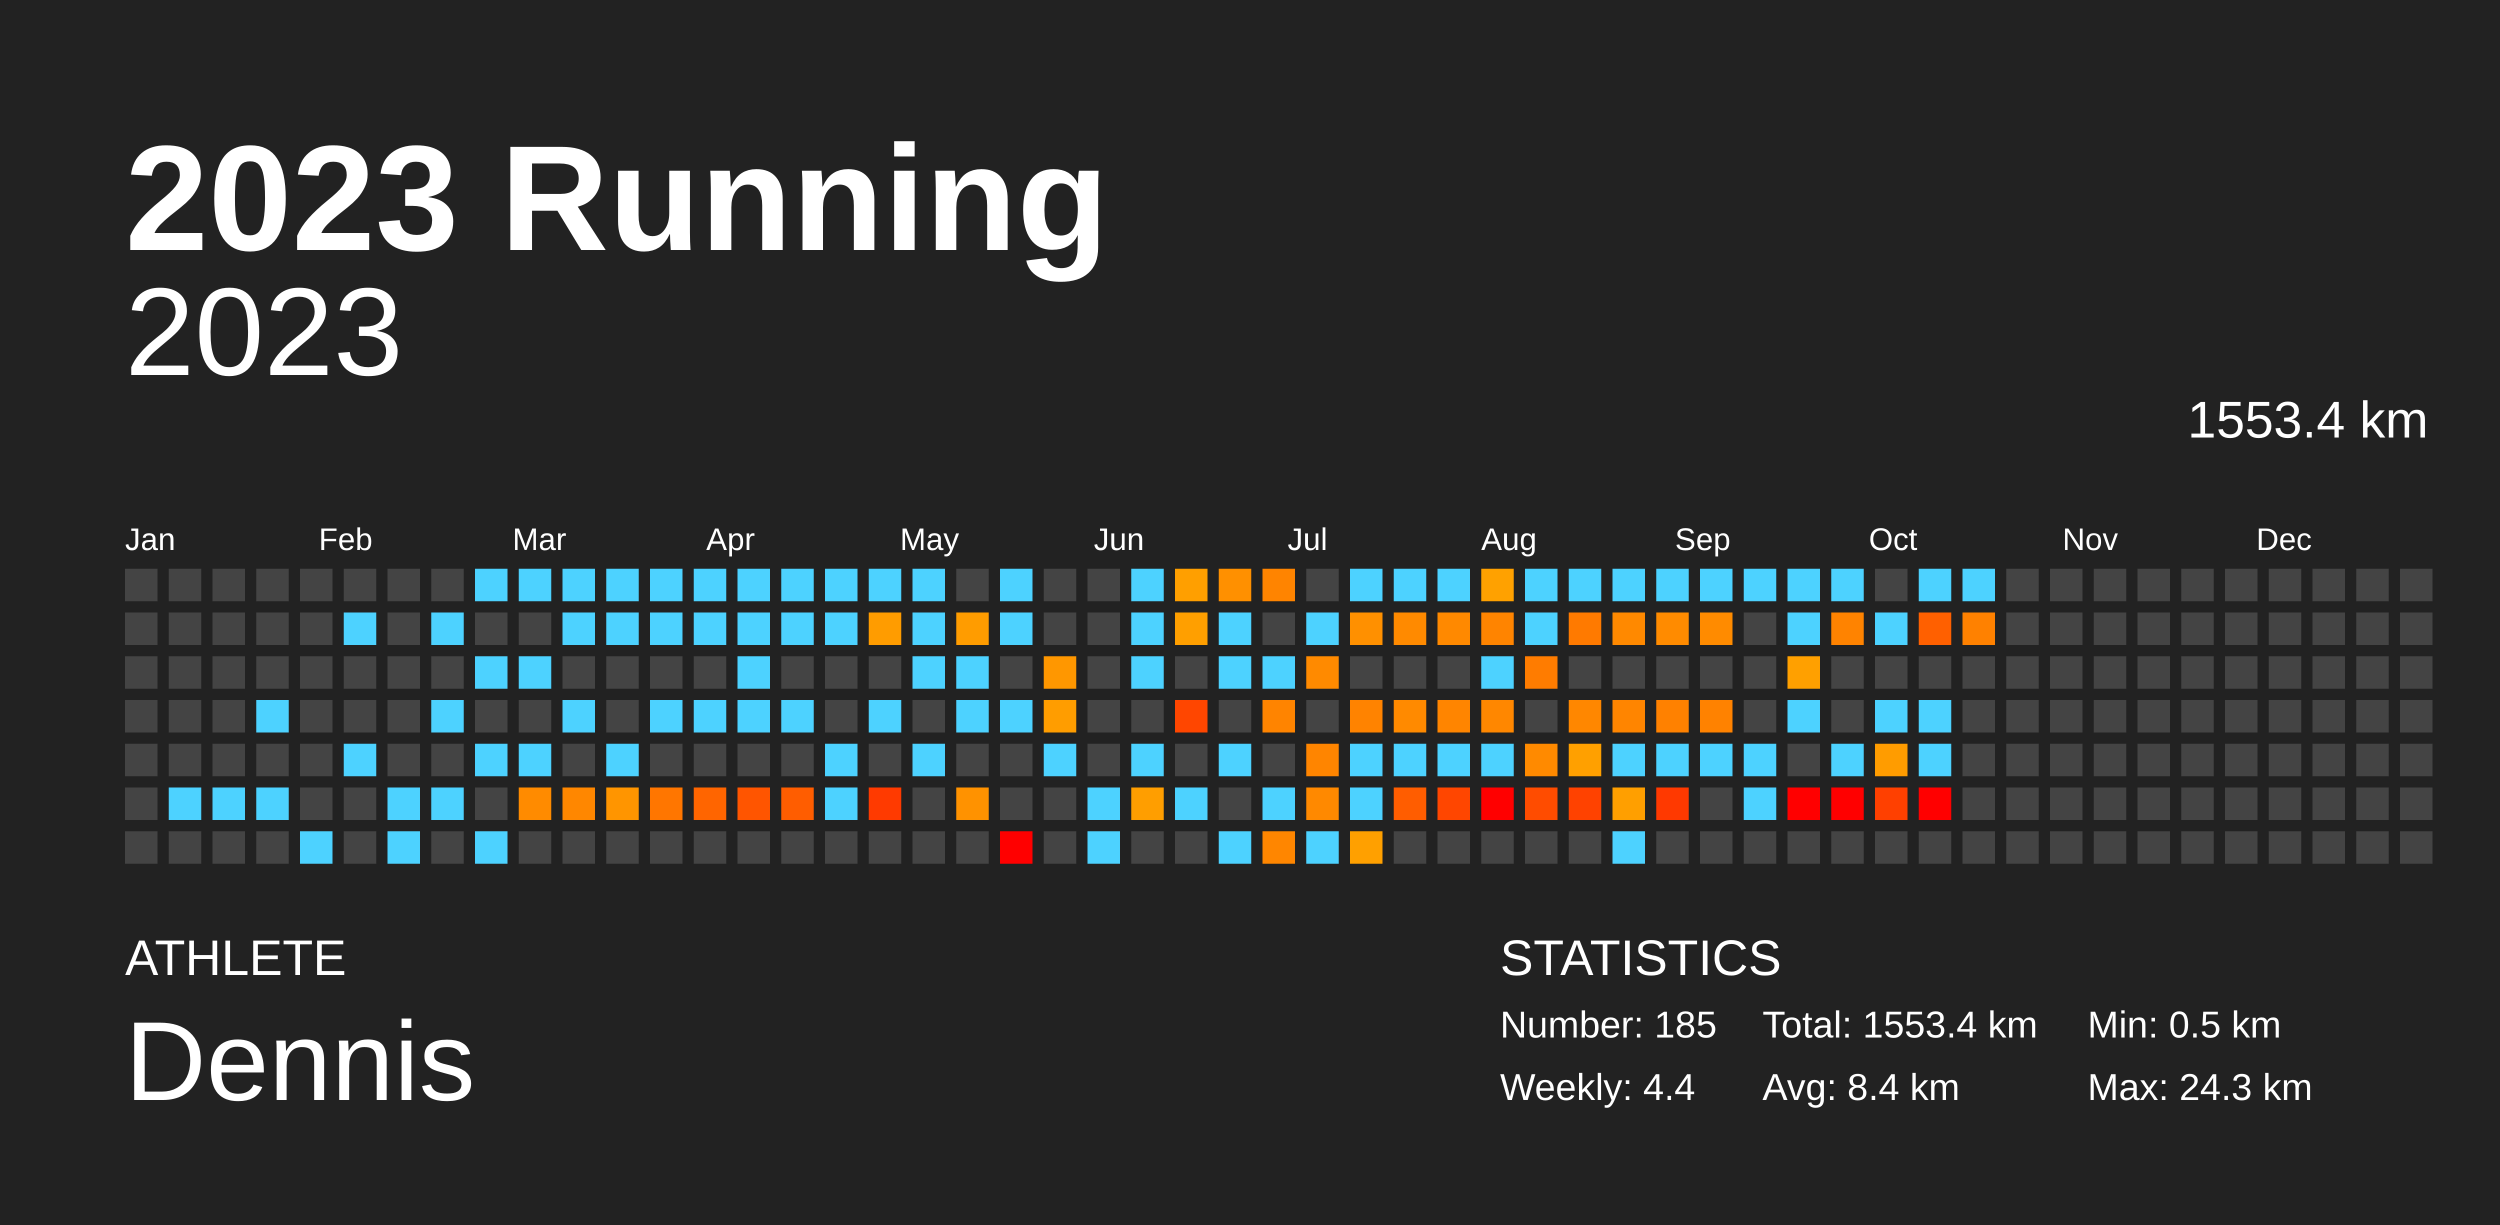
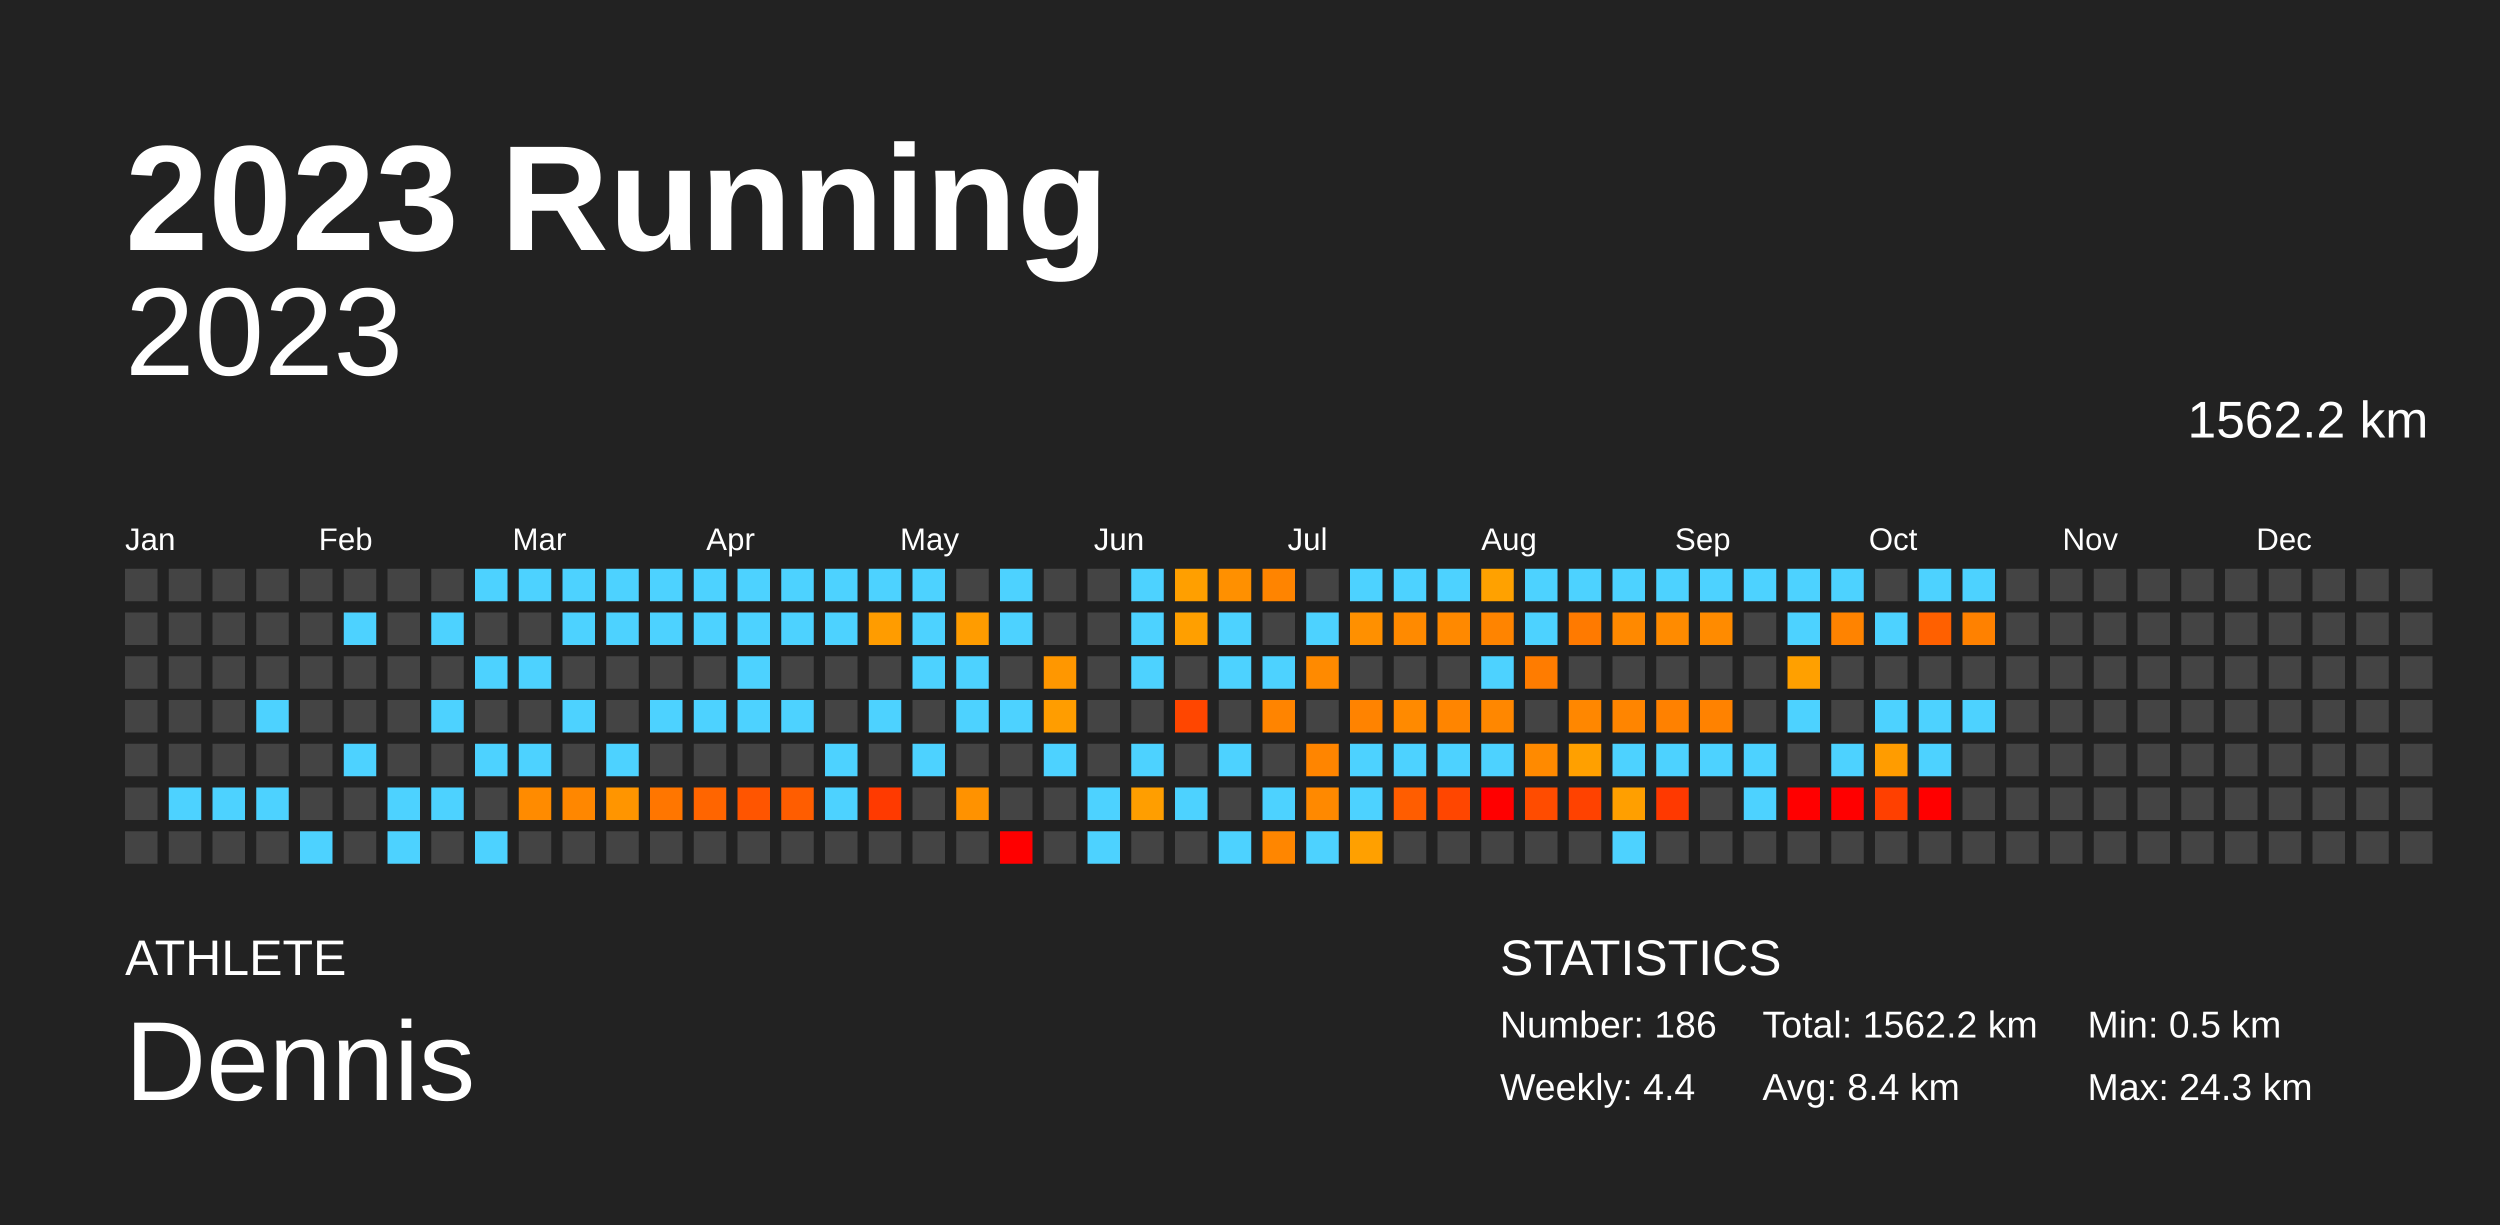
<svg xmlns="http://www.w3.org/2000/svg" baseProfile="full" height="98mm" version="1.1" viewBox="0,0,200,98" width="200mm">
  <defs />
  <rect fill="#222222" height="98" width="200" x="0" y="0" />
  <text fill="#FFFFFF" style="font-size:12px; font-family:Arial; font-weight:bold;" x="10" y="20">2023 Running</text>
  <text fill="#FFFFFF" style="font-size:4px; font-family:Arial" x="10" y="78">ATHLETE</text>
  <text fill="#FFFFFF" style="font-size:9px; font-family:Arial" x="10" y="88">Dennis</text>
  <text fill="#FFFFFF" style="font-size:4px; font-family:Arial" x="120" y="78">STATISTICS</text>
-   <text fill="#FFFFFF" style="font-size:3px; font-family:Arial" x="120" y="83">Number: 185</text>
+   <text fill="#FFFFFF" style="font-size:3px; font-family:Arial" x="120" y="83">Number: 186</text>
  <text fill="#FFFFFF" style="font-size:3px; font-family:Arial" x="120" y="88">Weekly: 4.4</text>
-   <text fill="#FFFFFF" style="font-size:3px; font-family:Arial" x="141" y="83">Total: 1553.4 km</text>
+   <text fill="#FFFFFF" style="font-size:3px; font-family:Arial" x="141" y="83">Total: 1562.2 km</text>
  <text fill="#FFFFFF" style="font-size:3px; font-family:Arial" x="141" y="88">Avg: 8.4 km</text>
  <text fill="#FFFFFF" style="font-size:3px; font-family:Arial" x="167" y="83">Min: 0.5 km</text>
  <text fill="#FFFFFF" style="font-size:3px; font-family:Arial" x="167" y="88">Max: 24.3 km</text>
  <text alignment-baseline="hanging" fill="#FFFFFF" style="font-size:10.0px; font-family:Arial;" x="10" y="30">2023</text>
-   <text alignment-baseline="hanging" fill="#FFFFFF" style="font-size:4.125px; font-family:Arial;" x="175" y="35">1553.4 km</text>
+   <text alignment-baseline="hanging" fill="#FFFFFF" style="font-size:4.125px; font-family:Arial;" x="175" y="35">1562.2 km</text>
  <text fill="#FFFFFF" style="font-size:2.5px; font-family:Arial" x="10.0" y="44">Jan</text>
  <text fill="#FFFFFF" style="font-size:2.5px; font-family:Arial" x="25.5" y="44">Feb</text>
  <text fill="#FFFFFF" style="font-size:2.5px; font-family:Arial" x="41.0" y="44">Mar</text>
  <text fill="#FFFFFF" style="font-size:2.5px; font-family:Arial" x="56.5" y="44">Apr</text>
  <text fill="#FFFFFF" style="font-size:2.5px; font-family:Arial" x="72.0" y="44">May</text>
  <text fill="#FFFFFF" style="font-size:2.5px; font-family:Arial" x="87.5" y="44">Jun</text>
  <text fill="#FFFFFF" style="font-size:2.5px; font-family:Arial" x="103.0" y="44">Jul</text>
  <text fill="#FFFFFF" style="font-size:2.5px; font-family:Arial" x="118.5" y="44">Aug</text>
  <text fill="#FFFFFF" style="font-size:2.5px; font-family:Arial" x="134.0" y="44">Sep</text>
  <text fill="#FFFFFF" style="font-size:2.5px; font-family:Arial" x="149.5" y="44">Oct</text>
  <text fill="#FFFFFF" style="font-size:2.5px; font-family:Arial" x="165.0" y="44">Nov</text>
  <text fill="#FFFFFF" style="font-size:2.5px; font-family:Arial" x="180.5" y="44">Dec</text>
  <rect fill="#444444" height="2.6" width="2.6" x="10.0" y="45.5" />
  <rect fill="#444444" height="2.6" width="2.6" x="10.0" y="49.0" />
  <rect fill="#444444" height="2.6" width="2.6" x="10.0" y="52.5" />
  <rect fill="#444444" height="2.6" width="2.6" x="10.0" y="56.0" />
  <rect fill="#444444" height="2.6" width="2.6" x="10.0" y="59.5" />
  <rect fill="#444444" height="2.6" width="2.6" x="10.0" y="63.0" />
  <rect fill="#444444" height="2.6" width="2.6" x="10.0" y="66.5" />
  <rect fill="#444444" height="2.6" width="2.6" x="13.5" y="45.5" />
  <rect fill="#444444" height="2.6" width="2.6" x="13.5" y="49.0" />
  <rect fill="#444444" height="2.6" width="2.6" x="13.5" y="52.5" />
  <rect fill="#444444" height="2.6" width="2.6" x="13.5" y="56.0" />
  <rect fill="#444444" height="2.6" width="2.6" x="13.5" y="59.5" />
  <rect fill="#4dd2ff" height="2.6" width="2.6" x="13.5" y="63.0" />
  <rect fill="#444444" height="2.6" width="2.6" x="13.5" y="66.5" />
  <rect fill="#444444" height="2.6" width="2.6" x="17.0" y="45.5" />
  <rect fill="#444444" height="2.6" width="2.6" x="17.0" y="49.0" />
  <rect fill="#444444" height="2.6" width="2.6" x="17.0" y="52.5" />
  <rect fill="#444444" height="2.6" width="2.6" x="17.0" y="56.0" />
  <rect fill="#444444" height="2.6" width="2.6" x="17.0" y="59.5" />
  <rect fill="#4dd2ff" height="2.6" width="2.6" x="17.0" y="63.0" />
  <rect fill="#444444" height="2.6" width="2.6" x="17.0" y="66.5" />
  <rect fill="#444444" height="2.6" width="2.6" x="20.5" y="45.5" />
  <rect fill="#444444" height="2.6" width="2.6" x="20.5" y="49.0" />
  <rect fill="#444444" height="2.6" width="2.6" x="20.5" y="52.5" />
  <rect fill="#4dd2ff" height="2.6" width="2.6" x="20.5" y="56.0" />
  <rect fill="#444444" height="2.6" width="2.6" x="20.5" y="59.5" />
  <rect fill="#4dd2ff" height="2.6" width="2.6" x="20.5" y="63.0" />
  <rect fill="#444444" height="2.6" width="2.6" x="20.5" y="66.5" />
  <rect fill="#444444" height="2.6" width="2.6" x="24.0" y="45.5" />
  <rect fill="#444444" height="2.6" width="2.6" x="24.0" y="49.0" />
  <rect fill="#444444" height="2.6" width="2.6" x="24.0" y="52.5" />
  <rect fill="#444444" height="2.6" width="2.6" x="24.0" y="56.0" />
  <rect fill="#444444" height="2.6" width="2.6" x="24.0" y="59.5" />
  <rect fill="#444444" height="2.6" width="2.6" x="24.0" y="63.0" />
  <rect fill="#4dd2ff" height="2.6" width="2.6" x="24.0" y="66.5" />
  <rect fill="#444444" height="2.6" width="2.6" x="27.5" y="45.5" />
  <rect fill="#4dd2ff" height="2.6" width="2.6" x="27.5" y="49.0" />
  <rect fill="#444444" height="2.6" width="2.6" x="27.5" y="52.5" />
  <rect fill="#444444" height="2.6" width="2.6" x="27.5" y="56.0" />
  <rect fill="#4dd2ff" height="2.6" width="2.6" x="27.5" y="59.5" />
  <rect fill="#444444" height="2.6" width="2.6" x="27.5" y="63.0" />
  <rect fill="#444444" height="2.6" width="2.6" x="27.5" y="66.5" />
  <rect fill="#444444" height="2.6" width="2.6" x="31.0" y="45.5" />
  <rect fill="#444444" height="2.6" width="2.6" x="31.0" y="49.0" />
  <rect fill="#444444" height="2.6" width="2.6" x="31.0" y="52.5" />
  <rect fill="#444444" height="2.6" width="2.6" x="31.0" y="56.0" />
  <rect fill="#444444" height="2.6" width="2.6" x="31.0" y="59.5" />
  <rect fill="#4dd2ff" height="2.6" width="2.6" x="31.0" y="63.0" />
  <rect fill="#4dd2ff" height="2.6" width="2.6" x="31.0" y="66.5" />
  <rect fill="#444444" height="2.6" width="2.6" x="34.5" y="45.5" />
  <rect fill="#4dd2ff" height="2.6" width="2.6" x="34.5" y="49.0" />
  <rect fill="#444444" height="2.6" width="2.6" x="34.5" y="52.5" />
  <rect fill="#4dd2ff" height="2.6" width="2.6" x="34.5" y="56.0" />
  <rect fill="#444444" height="2.6" width="2.6" x="34.5" y="59.5" />
  <rect fill="#4dd2ff" height="2.6" width="2.6" x="34.5" y="63.0" />
  <rect fill="#444444" height="2.6" width="2.6" x="34.5" y="66.5" />
  <rect fill="#4dd2ff" height="2.6" width="2.6" x="38.0" y="45.5" />
  <rect fill="#444444" height="2.6" width="2.6" x="38.0" y="49.0" />
  <rect fill="#4dd2ff" height="2.6" width="2.6" x="38.0" y="52.5" />
  <rect fill="#444444" height="2.6" width="2.6" x="38.0" y="56.0" />
  <rect fill="#4dd2ff" height="2.6" width="2.6" x="38.0" y="59.5" />
  <rect fill="#444444" height="2.6" width="2.6" x="38.0" y="63.0" />
  <rect fill="#4dd2ff" height="2.6" width="2.6" x="38.0" y="66.5" />
  <rect fill="#4dd2ff" height="2.6" width="2.6" x="41.5" y="45.5" />
  <rect fill="#444444" height="2.6" width="2.6" x="41.5" y="49.0" />
  <rect fill="#4dd2ff" height="2.6" width="2.6" x="41.5" y="52.5" />
  <rect fill="#444444" height="2.6" width="2.6" x="41.5" y="56.0" />
  <rect fill="#4dd2ff" height="2.6" width="2.6" x="41.5" y="59.5" />
  <rect fill="#ff8b00" height="2.6" width="2.6" x="41.5" y="63.0" />
  <rect fill="#444444" height="2.6" width="2.6" x="41.5" y="66.5" />
  <rect fill="#4dd2ff" height="2.6" width="2.6" x="45.0" y="45.5" />
  <rect fill="#4dd2ff" height="2.6" width="2.6" x="45.0" y="49.0" />
  <rect fill="#444444" height="2.6" width="2.6" x="45.0" y="52.5" />
  <rect fill="#4dd2ff" height="2.6" width="2.6" x="45.0" y="56.0" />
  <rect fill="#444444" height="2.6" width="2.6" x="45.0" y="59.5" />
  <rect fill="#ff8700" height="2.6" width="2.6" x="45.0" y="63.0" />
  <rect fill="#444444" height="2.6" width="2.6" x="45.0" y="66.5" />
  <rect fill="#4dd2ff" height="2.6" width="2.6" x="48.5" y="45.5" />
  <rect fill="#4dd2ff" height="2.6" width="2.6" x="48.5" y="49.0" />
  <rect fill="#444444" height="2.6" width="2.6" x="48.5" y="52.5" />
  <rect fill="#444444" height="2.6" width="2.6" x="48.5" y="56.0" />
  <rect fill="#4dd2ff" height="2.6" width="2.6" x="48.5" y="59.5" />
  <rect fill="#ff9500" height="2.6" width="2.6" x="48.5" y="63.0" />
  <rect fill="#444444" height="2.6" width="2.6" x="48.5" y="66.5" />
  <rect fill="#4dd2ff" height="2.6" width="2.6" x="52.0" y="45.5" />
  <rect fill="#4dd2ff" height="2.6" width="2.6" x="52.0" y="49.0" />
  <rect fill="#444444" height="2.6" width="2.6" x="52.0" y="52.5" />
  <rect fill="#4dd2ff" height="2.6" width="2.6" x="52.0" y="56.0" />
  <rect fill="#444444" height="2.6" width="2.6" x="52.0" y="59.5" />
  <rect fill="#ff7600" height="2.6" width="2.6" x="52.0" y="63.0" />
  <rect fill="#444444" height="2.6" width="2.6" x="52.0" y="66.5" />
  <rect fill="#4dd2ff" height="2.6" width="2.6" x="55.5" y="45.5" />
  <rect fill="#4dd2ff" height="2.6" width="2.6" x="55.5" y="49.0" />
  <rect fill="#444444" height="2.6" width="2.6" x="55.5" y="52.5" />
  <rect fill="#4dd2ff" height="2.6" width="2.6" x="55.5" y="56.0" />
  <rect fill="#444444" height="2.6" width="2.6" x="55.5" y="59.5" />
  <rect fill="#ff6500" height="2.6" width="2.6" x="55.5" y="63.0" />
  <rect fill="#444444" height="2.6" width="2.6" x="55.5" y="66.5" />
  <rect fill="#4dd2ff" height="2.6" width="2.6" x="59.0" y="45.5" />
  <rect fill="#4dd2ff" height="2.6" width="2.6" x="59.0" y="49.0" />
  <rect fill="#4dd2ff" height="2.6" width="2.6" x="59.0" y="52.5" />
  <rect fill="#4dd2ff" height="2.6" width="2.6" x="59.0" y="56.0" />
  <rect fill="#444444" height="2.6" width="2.6" x="59.0" y="59.5" />
  <rect fill="#ff5500" height="2.6" width="2.6" x="59.0" y="63.0" />
  <rect fill="#444444" height="2.6" width="2.6" x="59.0" y="66.5" />
  <rect fill="#4dd2ff" height="2.6" width="2.6" x="62.5" y="45.5" />
  <rect fill="#4dd2ff" height="2.6" width="2.6" x="62.5" y="49.0" />
  <rect fill="#444444" height="2.6" width="2.6" x="62.5" y="52.5" />
  <rect fill="#4dd2ff" height="2.6" width="2.6" x="62.5" y="56.0" />
  <rect fill="#444444" height="2.6" width="2.6" x="62.5" y="59.5" />
  <rect fill="#ff5d00" height="2.6" width="2.6" x="62.5" y="63.0" />
  <rect fill="#444444" height="2.6" width="2.6" x="62.5" y="66.5" />
  <rect fill="#4dd2ff" height="2.6" width="2.6" x="66.0" y="45.5" />
  <rect fill="#4dd2ff" height="2.6" width="2.6" x="66.0" y="49.0" />
  <rect fill="#444444" height="2.6" width="2.6" x="66.0" y="52.5" />
  <rect fill="#444444" height="2.6" width="2.6" x="66.0" y="56.0" />
  <rect fill="#4dd2ff" height="2.6" width="2.6" x="66.0" y="59.5" />
  <rect fill="#4dd2ff" height="2.6" width="2.6" x="66.0" y="63.0" />
  <rect fill="#444444" height="2.6" width="2.6" x="66.0" y="66.5" />
  <rect fill="#4dd2ff" height="2.6" width="2.6" x="69.5" y="45.5" />
  <rect fill="#ff9c00" height="2.6" width="2.6" x="69.5" y="49.0" />
  <rect fill="#444444" height="2.6" width="2.6" x="69.5" y="52.5" />
  <rect fill="#4dd2ff" height="2.6" width="2.6" x="69.5" y="56.0" />
  <rect fill="#444444" height="2.6" width="2.6" x="69.5" y="59.5" />
  <rect fill="#ff3a00" height="2.6" width="2.6" x="69.5" y="63.0" />
  <rect fill="#444444" height="2.6" width="2.6" x="69.5" y="66.5" />
  <rect fill="#4dd2ff" height="2.6" width="2.6" x="73.0" y="45.5" />
  <rect fill="#4dd2ff" height="2.6" width="2.6" x="73.0" y="49.0" />
  <rect fill="#4dd2ff" height="2.6" width="2.6" x="73.0" y="52.5" />
  <rect fill="#444444" height="2.6" width="2.6" x="73.0" y="56.0" />
  <rect fill="#4dd2ff" height="2.6" width="2.6" x="73.0" y="59.5" />
  <rect fill="#444444" height="2.6" width="2.6" x="73.0" y="63.0" />
  <rect fill="#444444" height="2.6" width="2.6" x="73.0" y="66.5" />
  <rect fill="#444444" height="2.6" width="2.6" x="76.5" y="45.5" />
  <rect fill="#ff9c00" height="2.6" width="2.6" x="76.5" y="49.0" />
  <rect fill="#4dd2ff" height="2.6" width="2.6" x="76.5" y="52.5" />
  <rect fill="#4dd2ff" height="2.6" width="2.6" x="76.5" y="56.0" />
  <rect fill="#444444" height="2.6" width="2.6" x="76.5" y="59.5" />
  <rect fill="#ff9200" height="2.6" width="2.6" x="76.5" y="63.0" />
  <rect fill="#444444" height="2.6" width="2.6" x="76.5" y="66.5" />
  <rect fill="#4dd2ff" height="2.6" width="2.6" x="80.0" y="45.5" />
  <rect fill="#4dd2ff" height="2.6" width="2.6" x="80.0" y="49.0" />
  <rect fill="#444444" height="2.6" width="2.6" x="80.0" y="52.5" />
  <rect fill="#4dd2ff" height="2.6" width="2.6" x="80.0" y="56.0" />
  <rect fill="#444444" height="2.6" width="2.6" x="80.0" y="59.5" />
  <rect fill="#444444" height="2.6" width="2.6" x="80.0" y="63.0" />
  <rect fill="red" height="2.6" width="2.6" x="80.0" y="66.5" />
  <rect fill="#444444" height="2.6" width="2.6" x="83.5" y="45.5" />
  <rect fill="#444444" height="2.6" width="2.6" x="83.5" y="49.0" />
  <rect fill="#ff9700" height="2.6" width="2.6" x="83.5" y="52.5" />
  <rect fill="#ff9d00" height="2.6" width="2.6" x="83.5" y="56.0" />
  <rect fill="#4dd2ff" height="2.6" width="2.6" x="83.5" y="59.5" />
  <rect fill="#444444" height="2.6" width="2.6" x="83.5" y="63.0" />
  <rect fill="#444444" height="2.6" width="2.6" x="83.5" y="66.5" />
  <rect fill="#444444" height="2.6" width="2.6" x="87.0" y="45.5" />
  <rect fill="#444444" height="2.6" width="2.6" x="87.0" y="49.0" />
  <rect fill="#444444" height="2.6" width="2.6" x="87.0" y="52.5" />
  <rect fill="#444444" height="2.6" width="2.6" x="87.0" y="56.0" />
  <rect fill="#444444" height="2.6" width="2.6" x="87.0" y="59.5" />
  <rect fill="#4dd2ff" height="2.6" width="2.6" x="87.0" y="63.0" />
  <rect fill="#4dd2ff" height="2.6" width="2.6" x="87.0" y="66.5" />
  <rect fill="#4dd2ff" height="2.6" width="2.6" x="90.5" y="45.5" />
  <rect fill="#4dd2ff" height="2.6" width="2.6" x="90.5" y="49.0" />
  <rect fill="#4dd2ff" height="2.6" width="2.6" x="90.5" y="52.5" />
  <rect fill="#444444" height="2.6" width="2.6" x="90.5" y="56.0" />
  <rect fill="#4dd2ff" height="2.6" width="2.6" x="90.5" y="59.5" />
  <rect fill="#ff9e00" height="2.6" width="2.6" x="90.5" y="63.0" />
  <rect fill="#444444" height="2.6" width="2.6" x="90.5" y="66.5" />
  <rect fill="#ff9f00" height="2.6" width="2.6" x="94.0" y="45.5" />
  <rect fill="#ff9f00" height="2.6" width="2.6" x="94.0" y="49.0" />
  <rect fill="#444444" height="2.6" width="2.6" x="94.0" y="52.5" />
  <rect fill="#ff4600" height="2.6" width="2.6" x="94.0" y="56.0" />
  <rect fill="#444444" height="2.6" width="2.6" x="94.0" y="59.5" />
  <rect fill="#4dd2ff" height="2.6" width="2.6" x="94.0" y="63.0" />
  <rect fill="#444444" height="2.6" width="2.6" x="94.0" y="66.5" />
  <rect fill="#ff9000" height="2.6" width="2.6" x="97.5" y="45.5" />
  <rect fill="#4dd2ff" height="2.6" width="2.6" x="97.5" y="49.0" />
  <rect fill="#4dd2ff" height="2.6" width="2.6" x="97.5" y="52.5" />
  <rect fill="#444444" height="2.6" width="2.6" x="97.5" y="56.0" />
  <rect fill="#4dd2ff" height="2.6" width="2.6" x="97.5" y="59.5" />
  <rect fill="#444444" height="2.6" width="2.6" x="97.5" y="63.0" />
  <rect fill="#4dd2ff" height="2.6" width="2.6" x="97.5" y="66.5" />
  <rect fill="#ff8400" height="2.6" width="2.6" x="101.0" y="45.5" />
  <rect fill="#444444" height="2.6" width="2.6" x="101.0" y="49.0" />
  <rect fill="#4dd2ff" height="2.6" width="2.6" x="101.0" y="52.5" />
  <rect fill="#ff8400" height="2.6" width="2.6" x="101.0" y="56.0" />
  <rect fill="#444444" height="2.6" width="2.6" x="101.0" y="59.5" />
  <rect fill="#4dd2ff" height="2.6" width="2.6" x="101.0" y="63.0" />
  <rect fill="#ff8600" height="2.6" width="2.6" x="101.0" y="66.5" />
  <rect fill="#444444" height="2.6" width="2.6" x="104.5" y="45.5" />
  <rect fill="#4dd2ff" height="2.6" width="2.6" x="104.5" y="49.0" />
  <rect fill="#ff8a00" height="2.6" width="2.6" x="104.5" y="52.5" />
  <rect fill="#444444" height="2.6" width="2.6" x="104.5" y="56.0" />
  <rect fill="#ff8500" height="2.6" width="2.6" x="104.5" y="59.5" />
  <rect fill="#ff8900" height="2.6" width="2.6" x="104.5" y="63.0" />
  <rect fill="#4dd2ff" height="2.6" width="2.6" x="104.5" y="66.5" />
  <rect fill="#4dd2ff" height="2.6" width="2.6" x="108.0" y="45.5" />
  <rect fill="#ff9000" height="2.6" width="2.6" x="108.0" y="49.0" />
  <rect fill="#444444" height="2.6" width="2.6" x="108.0" y="52.5" />
  <rect fill="#ff8300" height="2.6" width="2.6" x="108.0" y="56.0" />
  <rect fill="#4dd2ff" height="2.6" width="2.6" x="108.0" y="59.5" />
  <rect fill="#4dd2ff" height="2.6" width="2.6" x="108.0" y="63.0" />
  <rect fill="#ffa000" height="2.6" width="2.6" x="108.0" y="66.5" />
  <rect fill="#4dd2ff" height="2.6" width="2.6" x="111.5" y="45.5" />
  <rect fill="#ff8a00" height="2.6" width="2.6" x="111.5" y="49.0" />
  <rect fill="#444444" height="2.6" width="2.6" x="111.5" y="52.5" />
  <rect fill="#ff8a00" height="2.6" width="2.6" x="111.5" y="56.0" />
  <rect fill="#4dd2ff" height="2.6" width="2.6" x="111.5" y="59.5" />
  <rect fill="#ff5d00" height="2.6" width="2.6" x="111.5" y="63.0" />
  <rect fill="#444444" height="2.6" width="2.6" x="111.5" y="66.5" />
  <rect fill="#4dd2ff" height="2.6" width="2.6" x="115.0" y="45.5" />
  <rect fill="#ff8900" height="2.6" width="2.6" x="115.0" y="49.0" />
  <rect fill="#444444" height="2.6" width="2.6" x="115.0" y="52.5" />
  <rect fill="#ff8500" height="2.6" width="2.6" x="115.0" y="56.0" />
  <rect fill="#4dd2ff" height="2.6" width="2.6" x="115.0" y="59.5" />
  <rect fill="#ff4600" height="2.6" width="2.6" x="115.0" y="63.0" />
  <rect fill="#444444" height="2.6" width="2.6" x="115.0" y="66.5" />
  <rect fill="#ffa100" height="2.6" width="2.6" x="118.5" y="45.5" />
  <rect fill="#ff8400" height="2.6" width="2.6" x="118.5" y="49.0" />
  <rect fill="#4dd2ff" height="2.6" width="2.6" x="118.5" y="52.5" />
  <rect fill="#ff8700" height="2.6" width="2.6" x="118.5" y="56.0" />
  <rect fill="#4dd2ff" height="2.6" width="2.6" x="118.5" y="59.5" />
  <rect fill="red" height="2.6" width="2.6" x="118.5" y="63.0" />
  <rect fill="#444444" height="2.6" width="2.6" x="118.5" y="66.5" />
  <rect fill="#4dd2ff" height="2.6" width="2.6" x="122.0" y="45.5" />
  <rect fill="#4dd2ff" height="2.6" width="2.6" x="122.0" y="49.0" />
  <rect fill="#ff7c00" height="2.6" width="2.6" x="122.0" y="52.5" />
  <rect fill="#444444" height="2.6" width="2.6" x="122.0" y="56.0" />
  <rect fill="#ff8a00" height="2.6" width="2.6" x="122.0" y="59.5" />
  <rect fill="#ff4c00" height="2.6" width="2.6" x="122.0" y="63.0" />
  <rect fill="#444444" height="2.6" width="2.6" x="122.0" y="66.5" />
  <rect fill="#4dd2ff" height="2.6" width="2.6" x="125.5" y="45.5" />
  <rect fill="#ff7a00" height="2.6" width="2.6" x="125.5" y="49.0" />
  <rect fill="#444444" height="2.6" width="2.6" x="125.5" y="52.5" />
  <rect fill="#ff8700" height="2.6" width="2.6" x="125.5" y="56.0" />
  <rect fill="#ffa000" height="2.6" width="2.6" x="125.5" y="59.5" />
  <rect fill="#ff4200" height="2.6" width="2.6" x="125.5" y="63.0" />
  <rect fill="#444444" height="2.6" width="2.6" x="125.5" y="66.5" />
  <rect fill="#4dd2ff" height="2.6" width="2.6" x="129.0" y="45.5" />
  <rect fill="#ff8900" height="2.6" width="2.6" x="129.0" y="49.0" />
  <rect fill="#444444" height="2.6" width="2.6" x="129.0" y="52.5" />
  <rect fill="#ff8500" height="2.6" width="2.6" x="129.0" y="56.0" />
  <rect fill="#4dd2ff" height="2.6" width="2.6" x="129.0" y="59.5" />
  <rect fill="#ff9f00" height="2.6" width="2.6" x="129.0" y="63.0" />
  <rect fill="#4dd2ff" height="2.6" width="2.6" x="129.0" y="66.5" />
  <rect fill="#4dd2ff" height="2.6" width="2.6" x="132.5" y="45.5" />
  <rect fill="#ff8b00" height="2.6" width="2.6" x="132.5" y="49.0" />
  <rect fill="#444444" height="2.6" width="2.6" x="132.5" y="52.5" />
  <rect fill="#ff8100" height="2.6" width="2.6" x="132.5" y="56.0" />
  <rect fill="#4dd2ff" height="2.6" width="2.6" x="132.5" y="59.5" />
  <rect fill="#ff3900" height="2.6" width="2.6" x="132.5" y="63.0" />
  <rect fill="#444444" height="2.6" width="2.6" x="132.5" y="66.5" />
  <rect fill="#4dd2ff" height="2.6" width="2.6" x="136.0" y="45.5" />
  <rect fill="#ff8b00" height="2.6" width="2.6" x="136.0" y="49.0" />
  <rect fill="#444444" height="2.6" width="2.6" x="136.0" y="52.5" />
  <rect fill="#ff8200" height="2.6" width="2.6" x="136.0" y="56.0" />
  <rect fill="#4dd2ff" height="2.6" width="2.6" x="136.0" y="59.5" />
  <rect fill="#444444" height="2.6" width="2.6" x="136.0" y="63.0" />
  <rect fill="#444444" height="2.6" width="2.6" x="136.0" y="66.5" />
  <rect fill="#4dd2ff" height="2.6" width="2.6" x="139.5" y="45.5" />
  <rect fill="#444444" height="2.6" width="2.6" x="139.5" y="49.0" />
  <rect fill="#444444" height="2.6" width="2.6" x="139.5" y="52.5" />
  <rect fill="#444444" height="2.6" width="2.6" x="139.5" y="56.0" />
  <rect fill="#4dd2ff" height="2.6" width="2.6" x="139.5" y="59.5" />
  <rect fill="#4dd2ff" height="2.6" width="2.6" x="139.5" y="63.0" />
  <rect fill="#444444" height="2.6" width="2.6" x="139.5" y="66.5" />
  <rect fill="#4dd2ff" height="2.6" width="2.6" x="143.0" y="45.5" />
  <rect fill="#4dd2ff" height="2.6" width="2.6" x="143.0" y="49.0" />
  <rect fill="#ffa000" height="2.6" width="2.6" x="143.0" y="52.5" />
  <rect fill="#4dd2ff" height="2.6" width="2.6" x="143.0" y="56.0" />
  <rect fill="#444444" height="2.6" width="2.6" x="143.0" y="59.5" />
  <rect fill="red" height="2.6" width="2.6" x="143.0" y="63.0" />
  <rect fill="#444444" height="2.6" width="2.6" x="143.0" y="66.5" />
  <rect fill="#4dd2ff" height="2.6" width="2.6" x="146.5" y="45.5" />
  <rect fill="#ff8300" height="2.6" width="2.6" x="146.5" y="49.0" />
  <rect fill="#444444" height="2.6" width="2.6" x="146.5" y="52.5" />
  <rect fill="#444444" height="2.6" width="2.6" x="146.5" y="56.0" />
  <rect fill="#4dd2ff" height="2.6" width="2.6" x="146.5" y="59.5" />
  <rect fill="red" height="2.6" width="2.6" x="146.5" y="63.0" />
  <rect fill="#444444" height="2.6" width="2.6" x="146.5" y="66.5" />
  <rect fill="#444444" height="2.6" width="2.6" x="150.0" y="45.5" />
  <rect fill="#4dd2ff" height="2.6" width="2.6" x="150.0" y="49.0" />
  <rect fill="#444444" height="2.6" width="2.6" x="150.0" y="52.5" />
  <rect fill="#4dd2ff" height="2.6" width="2.6" x="150.0" y="56.0" />
  <rect fill="#ff9c00" height="2.6" width="2.6" x="150.0" y="59.5" />
  <rect fill="#ff4000" height="2.6" width="2.6" x="150.0" y="63.0" />
  <rect fill="#444444" height="2.6" width="2.6" x="150.0" y="66.5" />
  <rect fill="#4dd2ff" height="2.6" width="2.6" x="153.5" y="45.5" />
  <rect fill="#ff6000" height="2.6" width="2.6" x="153.5" y="49.0" />
  <rect fill="#444444" height="2.6" width="2.6" x="153.5" y="52.5" />
  <rect fill="#4dd2ff" height="2.6" width="2.6" x="153.5" y="56.0" />
  <rect fill="#4dd2ff" height="2.6" width="2.6" x="153.5" y="59.5" />
  <rect fill="red" height="2.6" width="2.6" x="153.5" y="63.0" />
  <rect fill="#444444" height="2.6" width="2.6" x="153.5" y="66.5" />
  <rect fill="#4dd2ff" height="2.6" width="2.6" x="157.0" y="45.5" />
  <rect fill="#ff8100" height="2.6" width="2.6" x="157.0" y="49.0" />
  <rect fill="#444444" height="2.6" width="2.6" x="157.0" y="52.5" />
-   <rect fill="#444444" height="2.6" width="2.6" x="157.0" y="56.0" />
+   <rect fill="#4dd2ff" height="2.6" width="2.6" x="157.0" y="56.0" />
  <rect fill="#444444" height="2.6" width="2.6" x="157.0" y="59.5" />
  <rect fill="#444444" height="2.6" width="2.6" x="157.0" y="63.0" />
  <rect fill="#444444" height="2.6" width="2.6" x="157.0" y="66.5" />
  <rect fill="#444444" height="2.6" width="2.6" x="160.5" y="45.5" />
  <rect fill="#444444" height="2.6" width="2.6" x="160.5" y="49.0" />
  <rect fill="#444444" height="2.6" width="2.6" x="160.5" y="52.5" />
  <rect fill="#444444" height="2.6" width="2.6" x="160.5" y="56.0" />
  <rect fill="#444444" height="2.6" width="2.6" x="160.5" y="59.5" />
  <rect fill="#444444" height="2.6" width="2.6" x="160.5" y="63.0" />
  <rect fill="#444444" height="2.6" width="2.6" x="160.5" y="66.5" />
  <rect fill="#444444" height="2.6" width="2.6" x="164.0" y="45.5" />
  <rect fill="#444444" height="2.6" width="2.6" x="164.0" y="49.0" />
  <rect fill="#444444" height="2.6" width="2.6" x="164.0" y="52.5" />
  <rect fill="#444444" height="2.6" width="2.6" x="164.0" y="56.0" />
  <rect fill="#444444" height="2.6" width="2.6" x="164.0" y="59.5" />
  <rect fill="#444444" height="2.6" width="2.6" x="164.0" y="63.0" />
  <rect fill="#444444" height="2.6" width="2.6" x="164.0" y="66.5" />
  <rect fill="#444444" height="2.6" width="2.6" x="167.5" y="45.5" />
  <rect fill="#444444" height="2.6" width="2.6" x="167.5" y="49.0" />
  <rect fill="#444444" height="2.6" width="2.6" x="167.5" y="52.5" />
  <rect fill="#444444" height="2.6" width="2.6" x="167.5" y="56.0" />
  <rect fill="#444444" height="2.6" width="2.6" x="167.5" y="59.5" />
  <rect fill="#444444" height="2.6" width="2.6" x="167.5" y="63.0" />
  <rect fill="#444444" height="2.6" width="2.6" x="167.5" y="66.5" />
  <rect fill="#444444" height="2.6" width="2.6" x="171.0" y="45.5" />
  <rect fill="#444444" height="2.6" width="2.6" x="171.0" y="49.0" />
  <rect fill="#444444" height="2.6" width="2.6" x="171.0" y="52.5" />
  <rect fill="#444444" height="2.6" width="2.6" x="171.0" y="56.0" />
  <rect fill="#444444" height="2.6" width="2.6" x="171.0" y="59.5" />
  <rect fill="#444444" height="2.6" width="2.6" x="171.0" y="63.0" />
  <rect fill="#444444" height="2.6" width="2.6" x="171.0" y="66.5" />
  <rect fill="#444444" height="2.6" width="2.6" x="174.5" y="45.5" />
  <rect fill="#444444" height="2.6" width="2.6" x="174.5" y="49.0" />
  <rect fill="#444444" height="2.6" width="2.6" x="174.5" y="52.5" />
  <rect fill="#444444" height="2.6" width="2.6" x="174.5" y="56.0" />
  <rect fill="#444444" height="2.6" width="2.6" x="174.5" y="59.5" />
  <rect fill="#444444" height="2.6" width="2.6" x="174.5" y="63.0" />
  <rect fill="#444444" height="2.6" width="2.6" x="174.5" y="66.5" />
  <rect fill="#444444" height="2.6" width="2.6" x="178.0" y="45.5" />
  <rect fill="#444444" height="2.6" width="2.6" x="178.0" y="49.0" />
  <rect fill="#444444" height="2.6" width="2.6" x="178.0" y="52.5" />
  <rect fill="#444444" height="2.6" width="2.6" x="178.0" y="56.0" />
  <rect fill="#444444" height="2.6" width="2.6" x="178.0" y="59.5" />
  <rect fill="#444444" height="2.6" width="2.6" x="178.0" y="63.0" />
  <rect fill="#444444" height="2.6" width="2.6" x="178.0" y="66.5" />
  <rect fill="#444444" height="2.6" width="2.6" x="181.5" y="45.5" />
  <rect fill="#444444" height="2.6" width="2.6" x="181.5" y="49.0" />
  <rect fill="#444444" height="2.6" width="2.6" x="181.5" y="52.5" />
  <rect fill="#444444" height="2.6" width="2.6" x="181.5" y="56.0" />
  <rect fill="#444444" height="2.6" width="2.6" x="181.5" y="59.5" />
  <rect fill="#444444" height="2.6" width="2.6" x="181.5" y="63.0" />
  <rect fill="#444444" height="2.6" width="2.6" x="181.5" y="66.5" />
  <rect fill="#444444" height="2.6" width="2.6" x="185.0" y="45.5" />
  <rect fill="#444444" height="2.6" width="2.6" x="185.0" y="49.0" />
  <rect fill="#444444" height="2.6" width="2.6" x="185.0" y="52.5" />
  <rect fill="#444444" height="2.6" width="2.6" x="185.0" y="56.0" />
  <rect fill="#444444" height="2.6" width="2.6" x="185.0" y="59.5" />
  <rect fill="#444444" height="2.6" width="2.6" x="185.0" y="63.0" />
  <rect fill="#444444" height="2.6" width="2.6" x="185.0" y="66.5" />
  <rect fill="#444444" height="2.6" width="2.6" x="188.5" y="45.5" />
  <rect fill="#444444" height="2.6" width="2.6" x="188.5" y="49.0" />
  <rect fill="#444444" height="2.6" width="2.6" x="188.5" y="52.5" />
  <rect fill="#444444" height="2.6" width="2.6" x="188.5" y="56.0" />
  <rect fill="#444444" height="2.6" width="2.6" x="188.5" y="59.5" />
  <rect fill="#444444" height="2.6" width="2.6" x="188.5" y="63.0" />
  <rect fill="#444444" height="2.6" width="2.6" x="188.5" y="66.5" />
  <rect fill="#444444" height="2.6" width="2.6" x="192.0" y="45.5" />
  <rect fill="#444444" height="2.6" width="2.6" x="192.0" y="49.0" />
  <rect fill="#444444" height="2.6" width="2.6" x="192.0" y="52.5" />
  <rect fill="#444444" height="2.6" width="2.6" x="192.0" y="56.0" />
  <rect fill="#444444" height="2.6" width="2.6" x="192.0" y="59.5" />
  <rect fill="#444444" height="2.6" width="2.6" x="192.0" y="63.0" />
  <rect fill="#444444" height="2.6" width="2.6" x="192.0" y="66.5" />
</svg>
